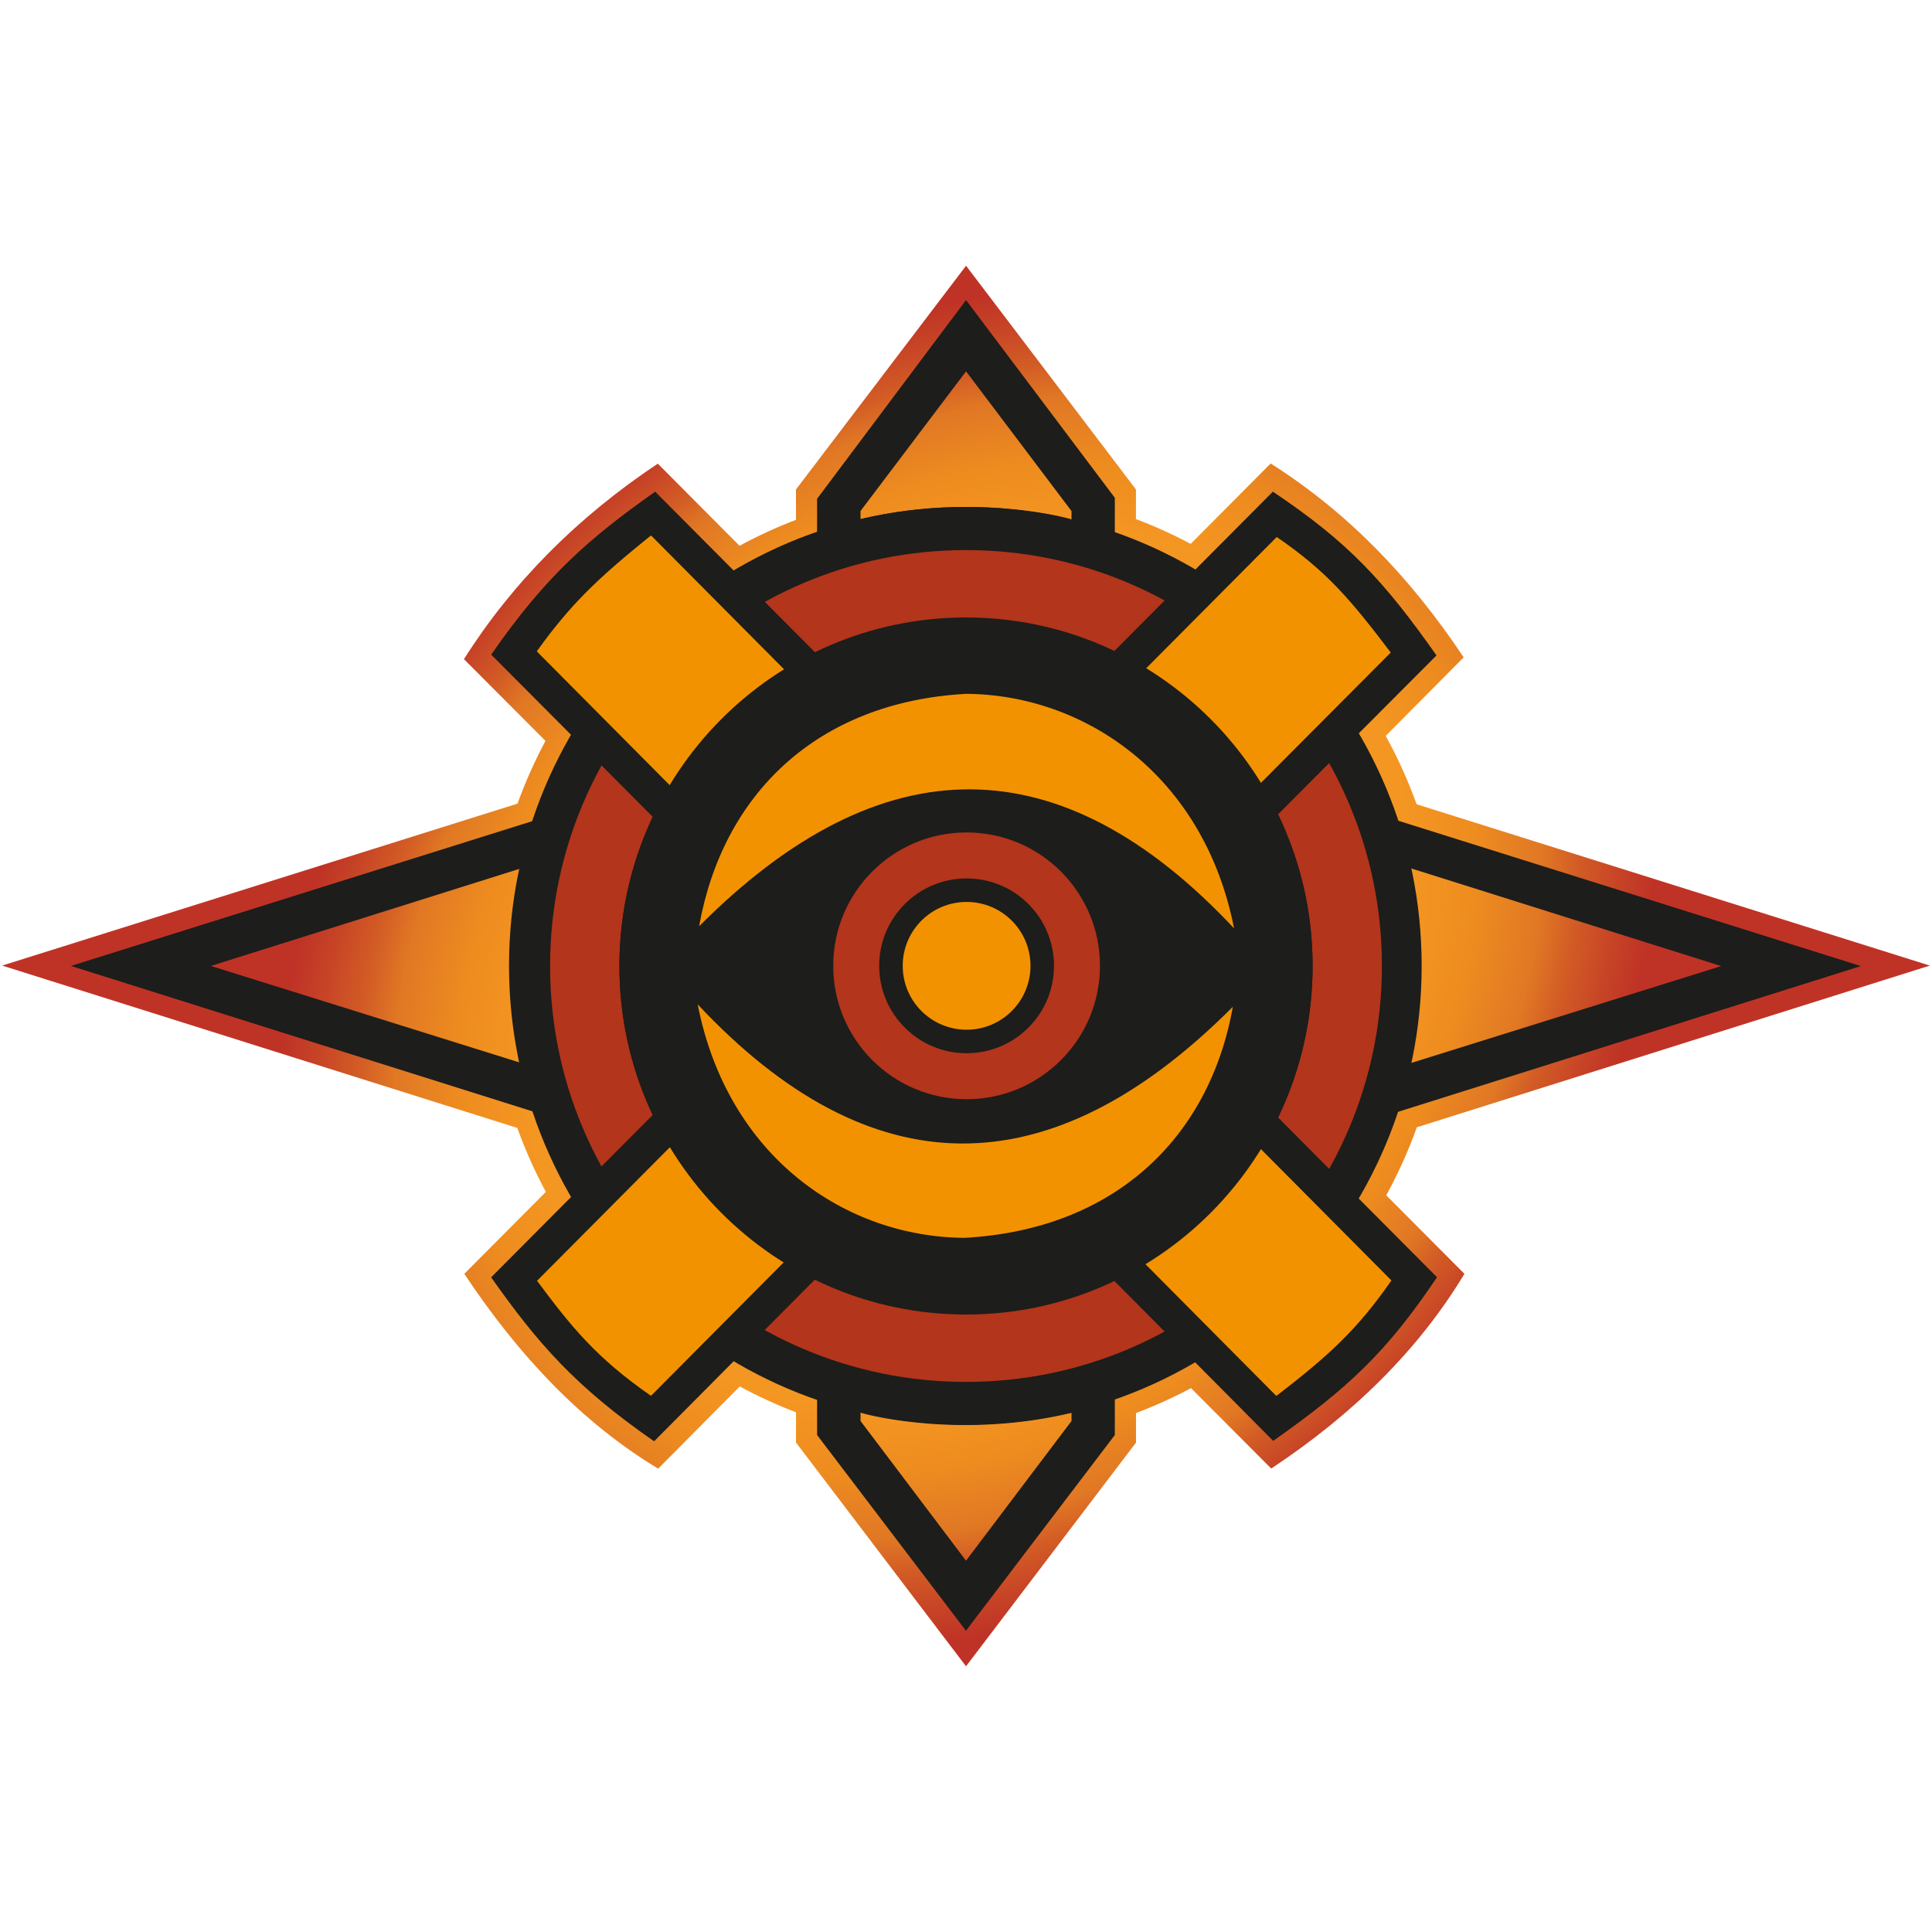
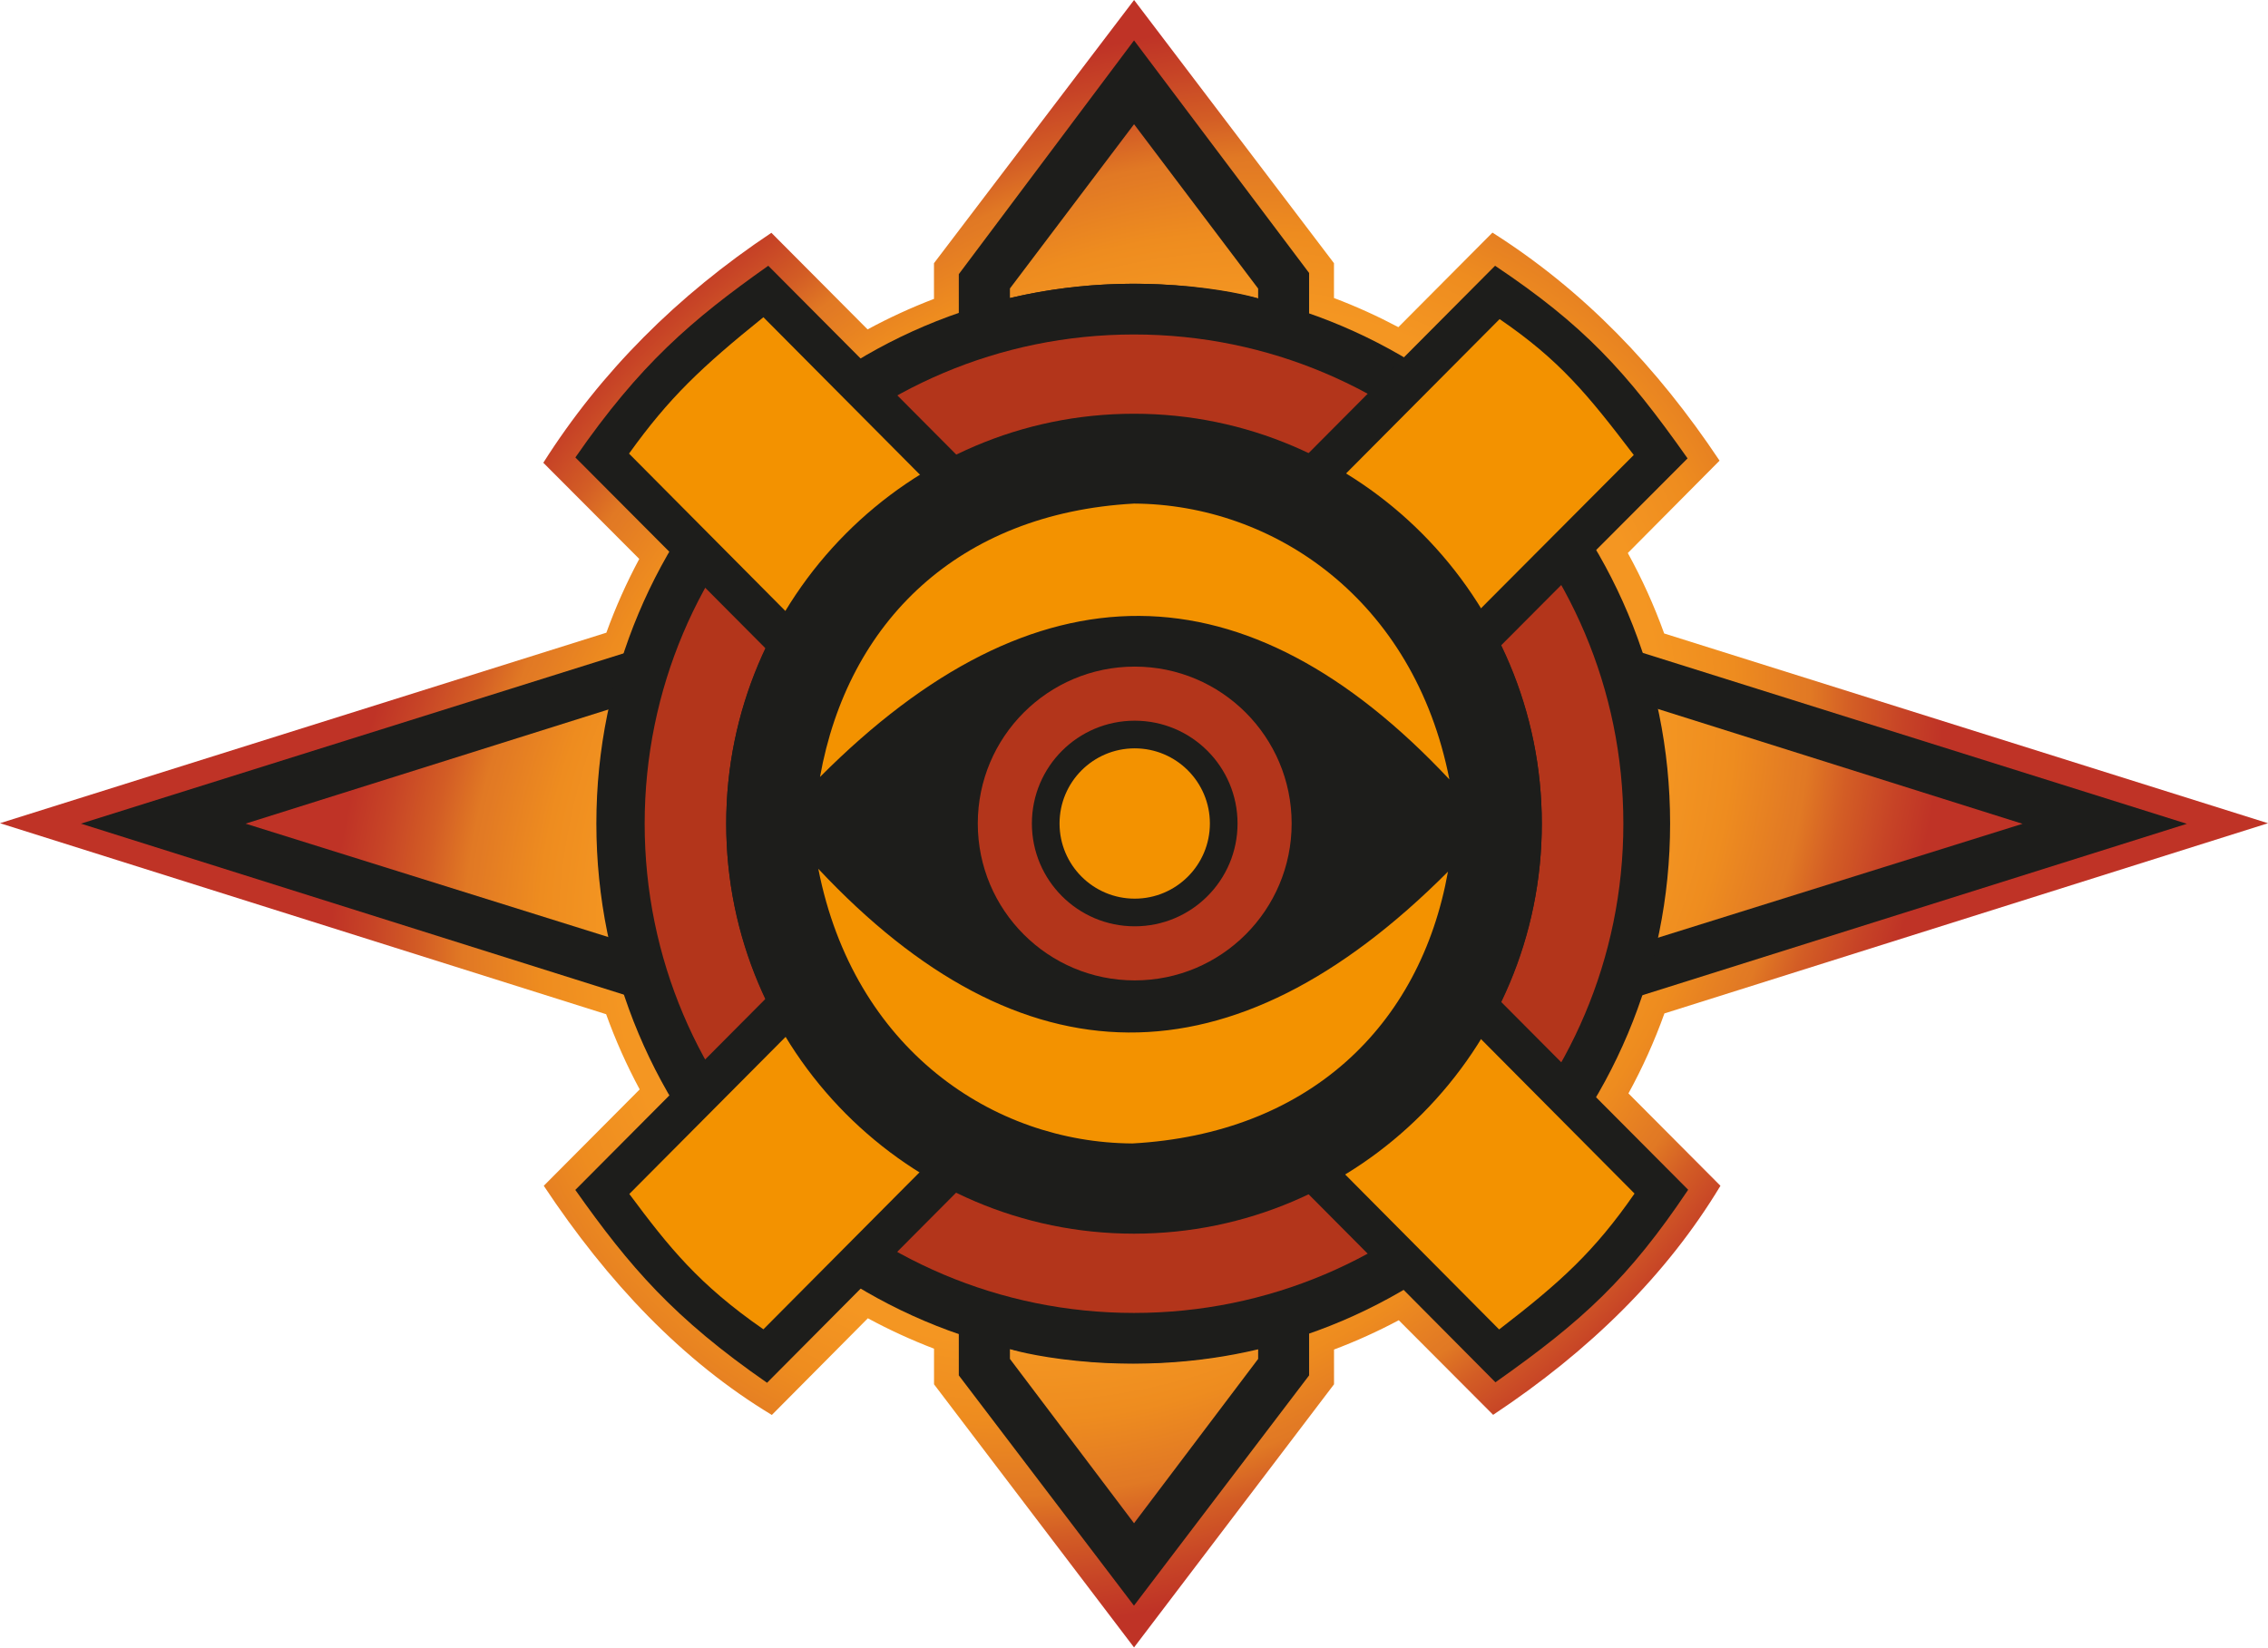
- <svg xmlns="http://www.w3.org/2000/svg" id="Ebene_1" data-name="Ebene 1" viewBox="0 0 1000 1000">
-   <defs>
-     <style>
+ <svg xmlns="http://www.w3.org/2000/svg" id="Ebene_1" data-name="Ebene 1" viewBox="0 0 997.77 724.93" version="1.1" width="997.77" height="724.93">
+   <defs id="defs15">
+     <style id="style1">
      .cls-1 {
        fill: #b3351b;
      }

      .cls-1, .cls-2, .cls-3, .cls-4 {
        stroke-width: 0px;
      }

      .cls-2 {
        fill: #f39200;
      }

      .cls-3 {
        fill: url(#Unbenannter_Verlauf_14);
      }

      .cls-4 {
        fill: #1d1d1b;
      }
    </style>
-     <radialGradient id="Unbenannter_Verlauf_14" data-name="Unbenannter Verlauf 14" cx="500" cy="500" fx="500" fy="500" r="403.74" gradientTransform="translate(-143.2 554.62) rotate(-44.09) scale(1 .82)" gradientUnits="userSpaceOnUse">
-       <stop offset="0" stop-color="#bc2d26" />
-       <stop offset=".04" stop-color="#c03726" />
-       <stop offset=".11" stop-color="#cd4d26" />
-       <stop offset=".19" stop-color="#de7524" />
-       <stop offset=".21" stop-color="#e27a24" />
-       <stop offset=".29" stop-color="#ee8c1f" />
-       <stop offset=".38" stop-color="#f49622" />
-       <stop offset=".5" stop-color="#f49824" />
-       <stop offset=".62" stop-color="#f49622" />
-       <stop offset=".71" stop-color="#ee8c1f" />
-       <stop offset=".79" stop-color="#e27a24" />
-       <stop offset=".8" stop-color="#e17924" />
-       <stop offset=".85" stop-color="#d35d25" />
-       <stop offset=".91" stop-color="#c74426" />
-       <stop offset=".96" stop-color="#bf3326" />
+     <radialGradient id="Unbenannter_Verlauf_14" data-name="Unbenannter Verlauf 14" cx="500" cy="500" fx="500" fy="500" r="403.74" gradientTransform="matrix(0.7182477,-0.6957874,0.5705457,0.5889631,-144.31,417.08)" gradientUnits="userSpaceOnUse">
+       <stop offset="0" stop-color="#bc2d26" id="stop1" />
+       <stop offset=".04" stop-color="#c03726" id="stop2" />
+       <stop offset=".11" stop-color="#cd4d26" id="stop3" />
+       <stop offset=".19" stop-color="#de7524" id="stop4" />
+       <stop offset=".21" stop-color="#e27a24" id="stop5" />
+       <stop offset=".29" stop-color="#ee8c1f" id="stop6" />
+       <stop offset=".38" stop-color="#f49622" id="stop7" />
+       <stop offset=".5" stop-color="#f49824" id="stop8" />
+       <stop offset=".62" stop-color="#f49622" id="stop9" />
+       <stop offset=".71" stop-color="#ee8c1f" id="stop10" />
+       <stop offset=".79" stop-color="#e27a24" id="stop11" />
+       <stop offset=".8" stop-color="#e17924" id="stop12" />
+       <stop offset=".85" stop-color="#d35d25" id="stop13" />
+       <stop offset=".91" stop-color="#c74426" id="stop14" />
+       <stop offset=".96" stop-color="#bf3326" id="stop15" />
    </radialGradient>
  </defs>
-   <path class="cls-3" d="m733.35,583.48l265.53-83.69-265.64-83.5c-4.42-12.28-9.78-24.11-16-35.4l40.36-40.65c-27.56-41.33-59.87-74.95-99.91-100.34l-41.39,41.6c-9.12-4.84-18.57-9.13-28.33-12.82v-15.33l-87.94-115.81-88.03,115.81v15.71c-10.07,3.86-19.83,8.34-29.21,13.43l-42.32-42.51c-41.33,27.56-74.95,61.14-100.34,101.19l42.21,42.32c-5.57,10.4-10.42,21.24-14.47,32.46L1.11,499.78l266.66,84.05c4.12,11.45,9.06,22.5,14.76,33.09l-42.2,42.41c28.14,42.41,60.97,77.11,100.34,100.84l42.24-42.54c9.35,5.06,19.08,9.53,29.11,13.38v15.67l87.99,115.79,87.98-115.79v-15.29c9.81-3.71,19.32-8.02,28.48-12.9l41.52,41.63c42.41-28.14,76.27-61.42,100-100.79l-40.47-40.65c6.15-11.23,11.46-23,15.83-35.2Z" />
-   <path class="cls-4" d="m500.09,354.54L36.71,499.97l463.24,145.94,463.24-145.87-463.11-145.5ZM109.14,499.97l390.98-123.03,390.76,123.1-390.87,122.16-390.87-122.23Z" />
-   <ellipse class="cls-4" cx="499.66" cy="499.91" rx="236.19" ry="237.51" />
-   <path class="cls-4" d="m500.01,155.32l-77.09,102.86v484.58l77.06,101.32,77.05-101.32v-485.1l-77.02-102.35Zm0,652.49l-54.6-72.31v-4.35c6.17,2.12,53.97,13.29,109.2.14v4.22s-54.6,72.3-54.6,72.3Zm54.6-538.94c-6.17-2.12-53.97-13.31-109.2-.17v-4.22l54.61-72.28,54.59,72.32v4.35Z" />
-   <path class="cls-1" d="m500,284.72c-118.89,0-215.28,96.38-215.28,215.28s96.38,215.28,215.28,215.28,215.28-96.38,215.28-215.28-96.38-215.28-215.28-215.28Zm0,394.65c-99.08,0-179.4-80.32-179.4-179.4s80.32-179.4,179.4-179.4,179.4,80.32,179.4,179.4-80.32,179.4-179.4,179.4Z" />
-   <path class="cls-4" d="m254.24,338.83c28.43-41.01,50.92-60.36,84.86-84.35l404.69,406.6c-26.12,38.97-46.14,57.48-84.79,84.72.09-.09-404.68-407.06-404.77-406.97Z" />
-   <path class="cls-4" d="m338.56,746.01c-41.01-28.43-60.36-50.92-84.35-84.86l404.63-406.67c38.97,26.12,57.45,46.11,84.69,84.76-.09-.09-405.06,406.68-404.97,406.77Z" />
-   <path class="cls-2" d="m336.95,722.48c-28.43-19.71-41.54-36.11-58.98-59.55l382.87-384.98c26.39,18.07,38.63,33.01,59.02,59.8-.06-.06-382.97,384.68-382.91,384.74Z" />
-   <path class="cls-2" d="m720.2,662.75c-17.61,25.39-32.44,38.93-59.57,59.8l-382.79-385.41c17.63-24.58,31.68-37.89,59.12-60.01l383.24,385.62Z" />
-   <ellipse class="cls-4" cx="500" cy="500" rx="179.4" ry="180.4" />
-   <path class="cls-2" d="m361.86,479.43c94.83-95.17,187.58-94.17,276.89,1.09-15.59-79.37-77.44-121.03-138.73-121.39-77.16,4.25-125.94,51.95-138.16,120.3Z" />
-   <path class="cls-2" d="m638.12,521.1c-94.85,95.15-187.71,94.01-277.01-1.26,15.57,79.37,76.87,120.5,138.15,120.86,77.16-4.24,126.62-51.25,138.86-119.61Z" />
-   <circle class="cls-1" cx="500.31" cy="499.91" r="69.04" />
-   <circle class="cls-4" cx="500.31" cy="499.91" r="45.24" />
-   <circle class="cls-2" cx="500.31" cy="499.91" r="33.07" />
+   <path class="cls-3" d="m 732.24,445.94 265.53,-83.69 -265.64,-83.5 c -4.42,-12.28 -9.78,-24.11 -16,-35.4 L 756.49,202.7 C 728.93,161.37 696.62,127.75 656.58,102.36 l -41.39,41.6 c -9.12,-4.84 -18.57,-9.13 -28.33,-12.82 V 115.81 L 498.92,0 410.89,115.81 v 15.71 c -10.07,3.86 -19.83,8.34 -29.21,13.43 L 339.36,102.44 C 298.03,130 264.41,163.58 239.02,203.63 l 42.21,42.32 c -5.57,10.4 -10.42,21.24 -14.47,32.46 L 0,362.24 266.66,446.29 c 4.12,11.45 9.06,22.5 14.76,33.09 l -42.2,42.41 c 28.14,42.41 60.97,77.11 100.34,100.84 l 42.24,-42.54 c 9.35,5.06 19.08,9.53 29.11,13.38 v 15.67 l 87.99,115.79 87.98,-115.79 v -15.29 c 9.81,-3.71 19.32,-8.02 28.48,-12.9 l 41.52,41.63 c 42.41,-28.14 76.27,-61.42 100,-100.79 l -40.47,-40.65 c 6.15,-11.23 11.46,-23 15.83,-35.2 z" id="path15" style="fill:url(#Unbenannter_Verlauf_14)" />
+   <path class="cls-4" d="M 498.98,217 35.6,362.43 498.84,508.37 962.08,362.5 498.97,217 Z M 108.03,362.43 499.01,239.4 889.77,362.5 498.9,484.66 Z" id="path16" />
+   <ellipse class="cls-4" cx="498.55" cy="362.37" rx="236.19" ry="237.51" id="ellipse16" />
+   <path class="cls-4" d="m 498.9,17.78 -77.09,102.86 v 484.58 l 77.06,101.32 77.05,-101.32 V 120.12 L 498.9,17.77 Z m 0,652.49 -54.6,-72.31 v -4.35 c 6.17,2.12 53.97,13.29 109.2,0.14 v 4.22 z m 54.6,-538.94 c -6.17,-2.12 -53.97,-13.31 -109.2,-0.17 v -4.22 l 54.61,-72.28 54.59,72.32 z" id="path17" />
+   <path class="cls-1" d="m 498.89,147.18 c -118.89,0 -215.28,96.38 -215.28,215.28 0,118.9 96.38,215.28 215.28,215.28 118.9,0 215.28,-96.38 215.28,-215.28 0,-118.9 -96.38,-215.28 -215.28,-215.28 z m 0,394.65 c -99.08,0 -179.4,-80.32 -179.4,-179.4 0,-99.08 80.32,-179.4 179.4,-179.4 99.08,0 179.4,80.32 179.4,179.4 0,99.08 -80.32,179.4 -179.4,179.4 z" id="path18" />
+   <path class="cls-4" d="m 253.13,201.29 c 28.43,-41.01 50.92,-60.36 84.86,-84.35 l 404.69,406.6 c -26.12,38.97 -46.14,57.48 -84.79,84.72 0.09,-0.09 -404.68,-407.06 -404.77,-406.97 z" id="path19" />
+   <path class="cls-4" d="M 337.45,608.47 C 296.44,580.04 277.09,557.55 253.1,523.61 L 657.73,116.94 c 38.97,26.12 57.45,46.11 84.69,84.76 -0.09,-0.09 -405.06,406.68 -404.97,406.77 z" id="path20" />
+   <path class="cls-2" d="M 335.84,584.94 C 307.41,565.23 294.3,548.83 276.86,525.39 L 659.73,140.41 c 26.39,18.07 38.63,33.01 59.02,59.8 -0.06,-0.06 -382.97,384.68 -382.91,384.74 z" id="path21" />
+   <path class="cls-2" d="m 719.09,525.21 c -17.61,25.39 -32.44,38.93 -59.57,59.8 L 276.73,199.6 c 17.63,-24.58 31.68,-37.89 59.12,-60.01 z" id="path22" />
+   <ellipse class="cls-4" cx="498.89" cy="362.46" rx="179.4" ry="180.4" id="ellipse22" />
+   <path class="cls-2" d="m 360.75,341.89 c 94.83,-95.17 187.58,-94.17 276.89,1.09 -15.59,-79.37 -77.44,-121.03 -138.73,-121.39 -77.16,4.25 -125.94,51.95 -138.16,120.3 z" id="path23" />
+   <path class="cls-2" d="M 637.01,383.56 C 542.16,478.71 449.3,477.57 360,382.3 c 15.57,79.37 76.87,120.5 138.15,120.86 77.16,-4.24 126.62,-51.25 138.86,-119.61 z" id="path24" />
+   <circle class="cls-1" cx="499.2" cy="362.37" r="69.04" id="circle24" />
+   <circle class="cls-4" cx="499.2" cy="362.37" r="45.24" id="circle25" />
+   <circle class="cls-2" cx="499.2" cy="362.37" r="33.07" id="circle26" />
</svg>
